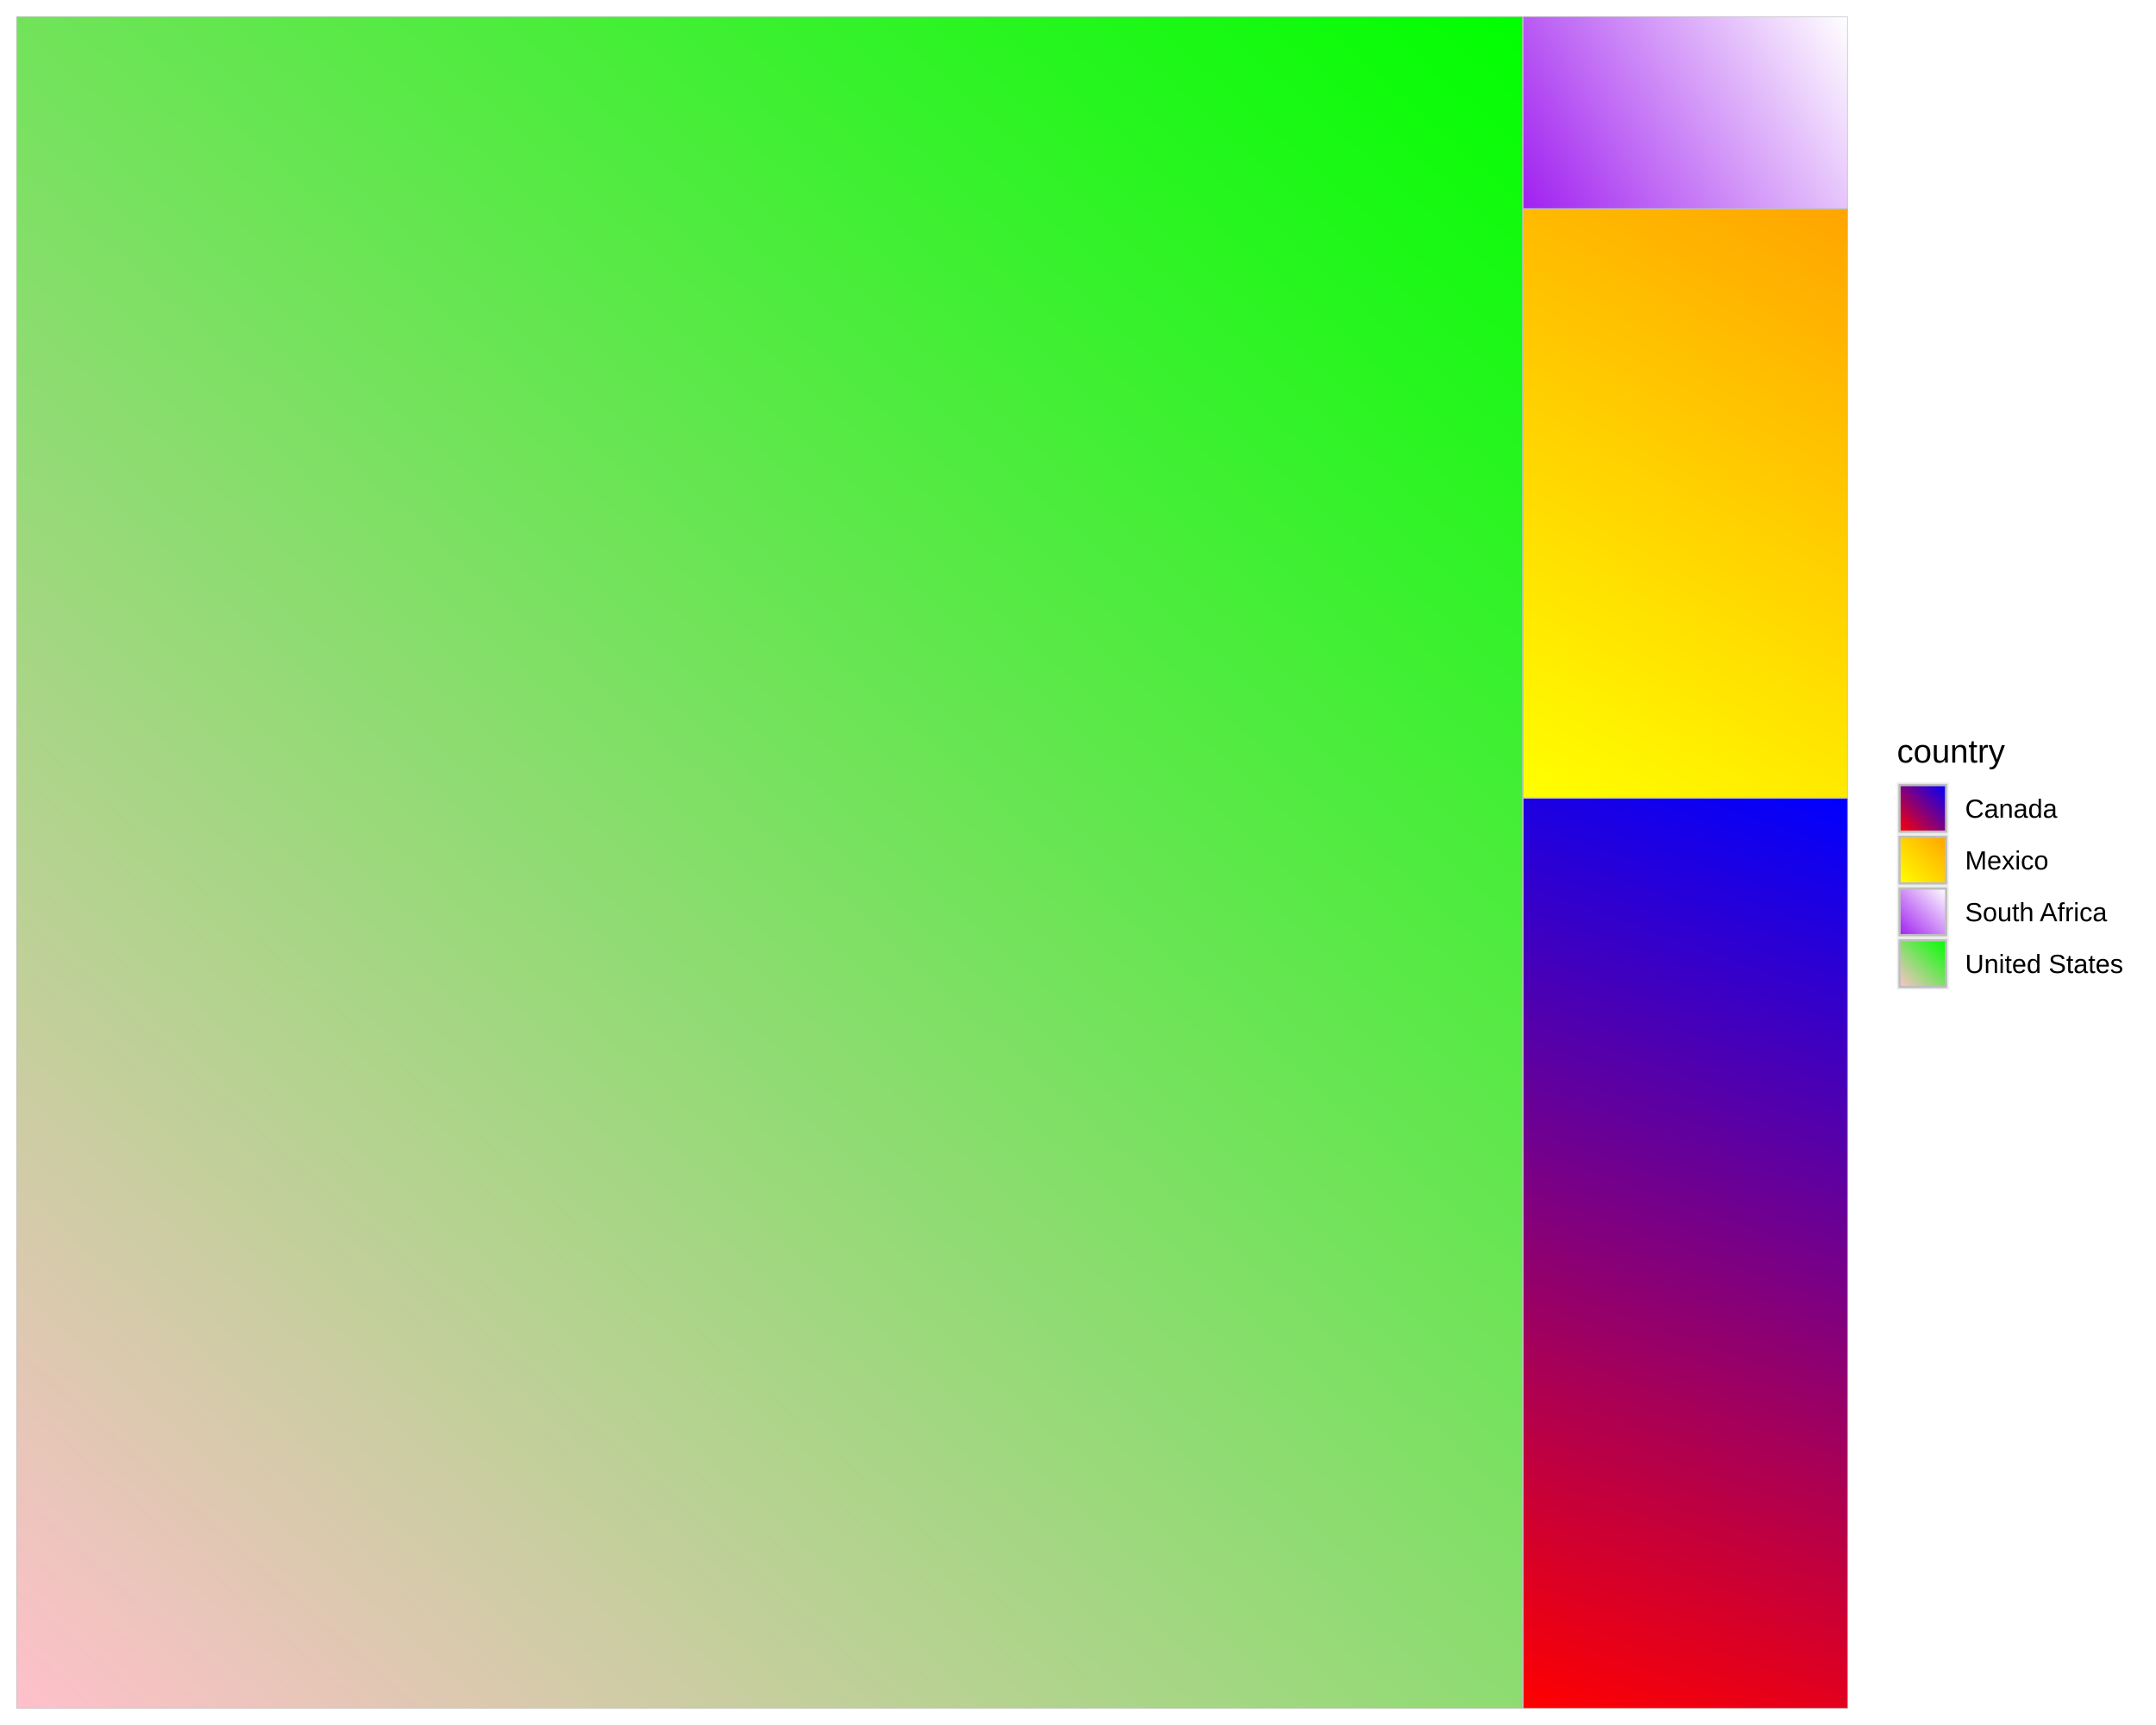
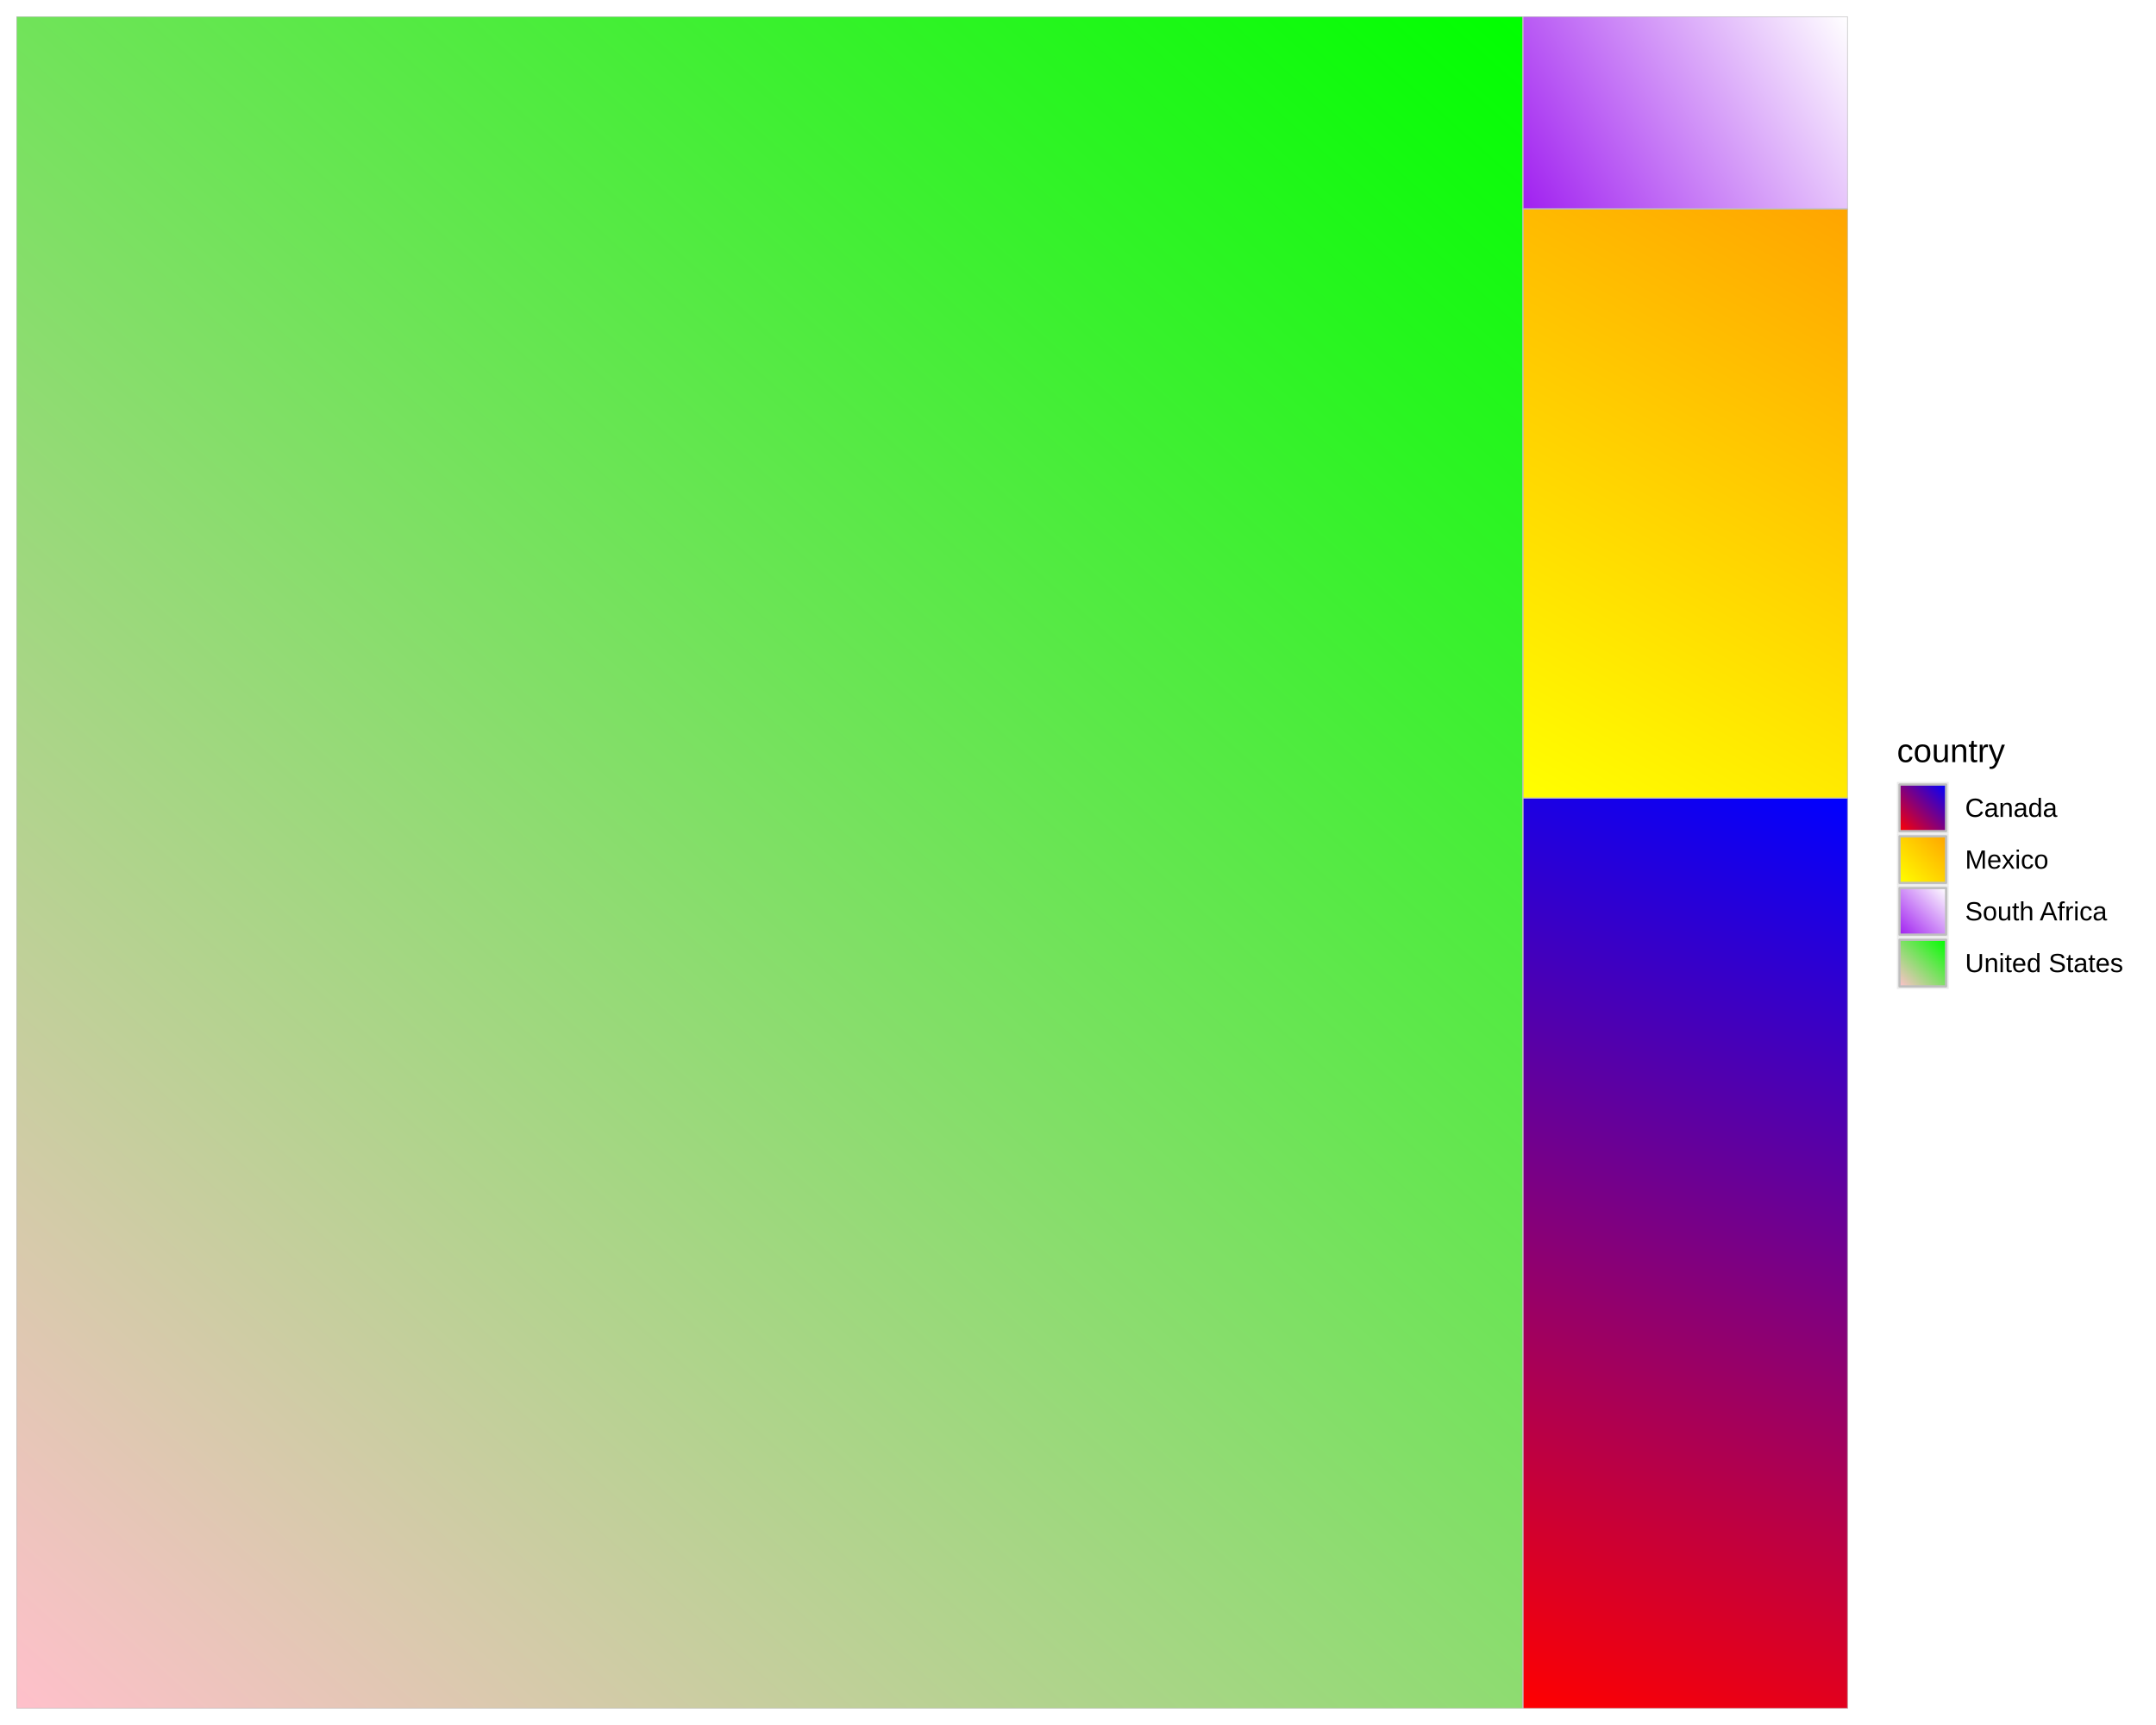
<svg xmlns="http://www.w3.org/2000/svg" width="720.00pt" height="576.00pt" viewBox="0 0 720.00 576.00">
  <g class="svglite">
    <defs>
      <style type="text/css">
    .svglite line, .svglite polyline, .svglite polygon, .svglite path, .svglite rect, .svglite circle {
      fill: none;
      stroke: #000000;
      stroke-linecap: round;
      stroke-linejoin: round;
      stroke-miterlimit: 10.00;
    }
    .svglite text {
      white-space: pre;
    }
    .svglite g.glyphgroup path {
      fill: inherit;
      stroke: none;
    }
  </style>
    </defs>
    <rect width="100%" height="100%" style="stroke: none; fill: #FFFFFF;" />
    <defs>
      <clipPath id="cpMC4wMHw3MjAuMDB8MC4wMHw1NzYuMDA=">
        <rect x="0.00" y="0.00" width="720.00" height="576.00" />
      </clipPath>
    </defs>
    <g clip-path="url(#cpMC4wMHw3MjAuMDB8MC4wMHw1NzYuMDA=)">
      <rect x="0.00" y="0.00" width="720.00" height="576.00" style="stroke-width: 1.07; stroke: #FFFFFF; fill: #FFFFFF;" />
    </g>
    <defs>
      <clipPath id="cpNS40OHw2MTcuMDV8NS40OHw1NzAuNTI=">
        <rect x="5.48" y="5.48" width="611.57" height="565.04" />
      </clipPath>
    </defs>
    <g clip-path="url(#cpNS40OHw2MTcuMDV8NS40OHw1NzAuNTI=)">
      <rect x="5.48" y="5.48" width="611.57" height="565.04" style="stroke-width: 1.07; stroke: none; fill: #EBEBEB;" />
    </g>
    <g clip-path="url(#cpMC4wMHw3MjAuMDB8MC4wMHw1NzYuMDA=)">
</g>
    <defs>
      <linearGradient id="pat-0" gradientUnits="userSpaceOnUse" spreadMethod="pad" x1="5.48" y1="570.52" x2="508.61" y2="5.48">
        <stop offset="0.00" stop-color="#FFC0CB" stop-opacity="1.00" />
        <stop offset="1.00" stop-color="#00FF00" stop-opacity="1.00" />
      </linearGradient>
    </defs>
    <g clip-path="url(#cpMC4wMHw3MjAuMDB8MC4wMHw1NzYuMDA=)">
</g>
    <g clip-path="url(#cpNS40OHw2MTcuMDV8NS40OHw1NzAuNTI=)">
      <polygon points="5.48,570.52 508.61,570.52 508.61,570.52 508.61,570.52 508.61,570.52 508.61,570.52 508.61,570.52 508.61,570.52 508.61,570.52 508.61,570.52 508.61,570.52 508.61,570.52 508.61,570.52 508.61,570.52 508.61,5.48 508.61,5.48 508.61,5.48 508.61,5.48 508.61,5.48 508.61,5.48 508.61,5.48 508.61,5.48 508.61,5.48 508.61,5.48 508.61,5.48 508.61,5.48 5.48,5.48 5.48,5.48 5.48,5.48 5.48,5.48 5.48,5.48 5.48,5.48 5.48,5.48 5.48,5.48 5.48,5.48 5.48,5.48 5.48,5.48 5.48,5.48 5.48,5.48 5.48,570.52 5.48,570.52 5.48,570.52 5.48,570.52 5.48,570.52 5.48,570.52 5.48,570.52 5.48,570.52 5.48,570.52 5.48,570.52 5.48,570.52 5.48,570.52 " style="stroke-width: 0.38; stroke: #BEBEBE; fill: url(#pat-0);" />
    </g>
    <g clip-path="url(#cpMC4wMHw3MjAuMDB8MC4wMHw1NzYuMDA=)">
</g>
    <defs>
      <linearGradient id="pat-1" gradientUnits="userSpaceOnUse" spreadMethod="pad" x1="508.61" y1="570.52" x2="617.05" y2="266.47">
        <stop offset="0.00" stop-color="#FF0000" stop-opacity="1.00" />
        <stop offset="1.00" stop-color="#0000FF" stop-opacity="1.00" />
      </linearGradient>
    </defs>
    <g clip-path="url(#cpMC4wMHw3MjAuMDB8MC4wMHw1NzYuMDA=)">
</g>
    <g clip-path="url(#cpNS40OHw2MTcuMDV8NS40OHw1NzAuNTI=)">
      <polygon points="508.61,570.52 617.05,570.52 617.05,570.52 617.05,570.52 617.05,570.52 617.05,570.52 617.05,570.52 617.05,570.52 617.05,570.52 617.05,570.52 617.05,570.52 617.05,570.52 617.05,570.52 617.05,570.52 617.05,266.47 617.05,266.47 617.05,266.47 617.05,266.47 617.05,266.47 617.05,266.47 617.05,266.47 617.05,266.47 617.05,266.47 617.05,266.47 617.05,266.47 617.05,266.47 508.61,266.47 508.61,266.47 508.61,266.47 508.61,266.47 508.61,266.47 508.61,266.47 508.61,266.47 508.61,266.47 508.61,266.47 508.61,266.47 508.61,266.47 508.61,266.47 508.61,266.47 508.61,570.52 508.61,570.52 508.61,570.52 508.61,570.52 508.61,570.52 508.61,570.52 508.61,570.52 508.61,570.52 508.61,570.52 508.61,570.52 508.61,570.52 508.61,570.52 " style="stroke-width: 0.38; stroke: #BEBEBE; fill: url(#pat-1);" />
    </g>
    <g clip-path="url(#cpMC4wMHw3MjAuMDB8MC4wMHw1NzYuMDA=)">
</g>
    <defs>
      <linearGradient id="pat-2" gradientUnits="userSpaceOnUse" spreadMethod="pad" x1="508.61" y1="266.47" x2="617.05" y2="69.72">
        <stop offset="0.00" stop-color="#FFFF00" stop-opacity="1.00" />
        <stop offset="1.00" stop-color="#FFA500" stop-opacity="1.00" />
      </linearGradient>
    </defs>
    <g clip-path="url(#cpMC4wMHw3MjAuMDB8MC4wMHw1NzYuMDA=)">
</g>
    <g clip-path="url(#cpNS40OHw2MTcuMDV8NS40OHw1NzAuNTI=)">
      <polygon points="508.61,266.47 617.05,266.47 617.05,266.47 617.05,266.47 617.05,266.47 617.05,266.47 617.05,266.47 617.05,266.47 617.05,266.47 617.05,266.47 617.05,266.47 617.05,266.47 617.05,266.47 617.05,266.47 617.05,69.72 617.05,69.72 617.05,69.72 617.05,69.72 617.05,69.72 617.05,69.72 617.05,69.72 617.05,69.72 617.05,69.72 617.05,69.72 617.05,69.72 617.05,69.72 508.61,69.72 508.61,69.72 508.61,69.72 508.61,69.72 508.61,69.72 508.61,69.72 508.61,69.72 508.61,69.72 508.61,69.72 508.61,69.72 508.61,69.72 508.61,69.72 508.61,69.72 508.61,266.47 508.61,266.47 508.61,266.47 508.61,266.47 508.61,266.47 508.61,266.47 508.61,266.47 508.61,266.47 508.61,266.47 508.61,266.47 508.61,266.47 508.61,266.47 " style="stroke-width: 0.38; stroke: #BEBEBE; fill: url(#pat-2);" />
    </g>
    <g clip-path="url(#cpMC4wMHw3MjAuMDB8MC4wMHw1NzYuMDA=)">
</g>
    <defs>
      <linearGradient id="pat-3" gradientUnits="userSpaceOnUse" spreadMethod="pad" x1="508.61" y1="69.72" x2="617.05" y2="5.48">
        <stop offset="0.00" stop-color="#A020F0" stop-opacity="1.00" />
        <stop offset="1.00" stop-color="#FFFFFF" stop-opacity="1.00" />
      </linearGradient>
    </defs>
    <g clip-path="url(#cpMC4wMHw3MjAuMDB8MC4wMHw1NzYuMDA=)">
</g>
    <g clip-path="url(#cpNS40OHw2MTcuMDV8NS40OHw1NzAuNTI=)">
      <polygon points="508.61,69.72 617.05,69.72 617.05,69.72 617.05,69.72 617.05,69.72 617.05,69.72 617.05,69.72 617.05,69.72 617.05,69.72 617.05,69.72 617.05,69.72 617.05,69.72 617.05,69.72 617.05,69.72 617.05,5.48 617.05,5.48 617.05,5.48 617.05,5.48 617.05,5.48 617.05,5.48 617.05,5.48 617.05,5.48 617.05,5.48 617.05,5.48 617.05,5.48 617.05,5.48 508.61,5.48 508.61,5.48 508.61,5.48 508.61,5.48 508.61,5.48 508.61,5.48 508.61,5.48 508.61,5.48 508.61,5.48 508.61,5.48 508.61,5.48 508.61,5.48 508.61,5.48 508.61,69.72 508.61,69.72 508.61,69.72 508.61,69.72 508.61,69.72 508.61,69.72 508.61,69.72 508.61,69.72 508.61,69.72 508.61,69.72 508.61,69.72 508.61,69.72 " style="stroke-width: 0.38; stroke: #BEBEBE; fill: url(#pat-3);" />
    </g>
    <g clip-path="url(#cpMC4wMHw3MjAuMDB8MC4wMHw1NzYuMDA=)">
-       <rect x="628.01" y="240.12" width="86.52" height="95.75" style="stroke-width: 1.07; stroke: none; fill: #FFFFFF;" />
-       <text x="633.48" y="254.64" style="font-size: 11.00px; font-family: &quot;Arial&quot;;" textLength="36.09px" lengthAdjust="spacingAndGlyphs">country</text>
-       <rect x="633.48" y="261.28" width="17.28" height="17.28" style="stroke-width: 1.07; stroke: none; fill: #EBEBEB;" />
+       <rect x="628.01" y="240.30" width="86.52" height="95.41" style="stroke-width: 1.07; stroke: none; fill: #FFFFFF;" />
+       <text x="633.48" y="254.48" style="font-size: 11.00px; font-family: &quot;Liberation Sans&quot;;" textLength="36.09px" lengthAdjust="spacingAndGlyphs">country</text>
+       <rect x="633.48" y="261.10" width="17.28" height="17.28" style="stroke-width: 1.07; stroke: none; fill: #EBEBEB;" />
    </g>
    <defs>
-       <linearGradient id="pat-4" gradientUnits="userSpaceOnUse" spreadMethod="pad" x1="634.35" y1="277.69" x2="649.90" y2="262.14">
+       <linearGradient id="pat-4" gradientUnits="userSpaceOnUse" spreadMethod="pad" x1="634.35" y1="277.52" x2="649.90" y2="261.97">
        <stop offset="0.00" stop-color="#FF0000" stop-opacity="1.00" />
        <stop offset="1.00" stop-color="#0000FF" stop-opacity="1.00" />
      </linearGradient>
    </defs>
    <g clip-path="url(#cpMC4wMHw3MjAuMDB8MC4wMHw1NzYuMDA=)">
-       <polygon points="634.35,277.69 649.90,277.69 649.90,277.69 649.90,277.69 649.90,277.69 649.90,277.69 649.90,277.69 649.90,277.69 649.90,277.69 649.90,277.69 649.90,277.69 649.90,277.69 649.90,277.69 649.90,277.69 649.90,262.14 649.90,262.14 649.90,262.14 649.90,262.14 649.90,262.14 649.90,262.14 649.90,262.14 649.90,262.14 649.90,262.14 649.90,262.14 649.90,262.14 649.90,262.14 634.35,262.14 634.35,262.14 634.35,262.14 634.35,262.14 634.35,262.14 634.35,262.14 634.35,262.14 634.35,262.14 634.35,262.14 634.35,262.14 634.35,262.14 634.35,262.14 634.35,262.14 634.35,277.69 634.35,277.69 634.35,277.69 634.35,277.69 634.35,277.69 634.35,277.69 634.35,277.69 634.35,277.69 634.35,277.69 634.35,277.69 634.35,277.69 634.35,277.69 " style="stroke-width: 0.75; stroke: #BEBEBE; fill: url(#pat-4);" />
-       <rect x="633.48" y="278.56" width="17.28" height="17.28" style="stroke-width: 1.07; stroke: none; fill: #EBEBEB;" />
+       <polygon points="634.35,277.52 649.90,277.52 649.90,277.52 649.90,277.52 649.90,277.52 649.90,277.52 649.90,277.52 649.90,277.52 649.90,277.52 649.90,277.52 649.90,277.52 649.90,277.52 649.90,277.52 649.90,277.52 649.90,261.97 649.90,261.97 649.90,261.97 649.90,261.97 649.90,261.97 649.90,261.97 649.90,261.97 649.90,261.97 649.90,261.97 649.90,261.97 649.90,261.97 649.90,261.97 634.35,261.97 634.35,261.97 634.35,261.97 634.35,261.97 634.35,261.97 634.35,261.97 634.35,261.97 634.35,261.97 634.35,261.97 634.35,261.97 634.35,261.97 634.35,261.97 634.35,261.97 634.35,277.52 634.35,277.52 634.35,277.52 634.35,277.52 634.35,277.52 634.35,277.52 634.35,277.52 634.35,277.52 634.35,277.52 634.35,277.52 634.35,277.52 634.35,277.52 " style="stroke-width: 0.75; stroke: #BEBEBE; fill: url(#pat-4);" />
+       <rect x="633.48" y="278.38" width="17.28" height="17.28" style="stroke-width: 1.07; stroke: none; fill: #EBEBEB;" />
    </g>
    <defs>
-       <linearGradient id="pat-5" gradientUnits="userSpaceOnUse" spreadMethod="pad" x1="634.35" y1="294.97" x2="649.90" y2="279.42">
+       <linearGradient id="pat-5" gradientUnits="userSpaceOnUse" spreadMethod="pad" x1="634.35" y1="294.80" x2="649.90" y2="279.25">
        <stop offset="0.00" stop-color="#FFFF00" stop-opacity="1.00" />
        <stop offset="1.00" stop-color="#FFA500" stop-opacity="1.00" />
      </linearGradient>
    </defs>
    <g clip-path="url(#cpMC4wMHw3MjAuMDB8MC4wMHw1NzYuMDA=)">
-       <polygon points="634.35,294.97 649.90,294.97 649.90,294.97 649.90,294.97 649.90,294.97 649.90,294.97 649.90,294.97 649.90,294.97 649.90,294.97 649.90,294.97 649.90,294.97 649.90,294.97 649.90,294.97 649.90,294.97 649.90,279.42 649.90,279.42 649.90,279.42 649.90,279.42 649.90,279.42 649.90,279.42 649.90,279.42 649.90,279.42 649.90,279.42 649.90,279.42 649.90,279.42 649.90,279.42 634.35,279.42 634.35,279.42 634.35,279.42 634.35,279.42 634.35,279.42 634.35,279.42 634.35,279.42 634.35,279.42 634.35,279.42 634.35,279.42 634.35,279.42 634.35,279.42 634.35,279.42 634.35,294.97 634.35,294.97 634.35,294.97 634.35,294.97 634.35,294.97 634.35,294.97 634.35,294.97 634.35,294.97 634.35,294.97 634.35,294.97 634.35,294.97 634.35,294.97 " style="stroke-width: 0.75; stroke: #BEBEBE; fill: url(#pat-5);" />
-       <rect x="633.48" y="295.84" width="17.28" height="17.28" style="stroke-width: 1.07; stroke: none; fill: #EBEBEB;" />
+       <polygon points="634.35,294.80 649.90,294.80 649.90,294.80 649.90,294.80 649.90,294.80 649.90,294.80 649.90,294.80 649.90,294.80 649.90,294.80 649.90,294.80 649.90,294.80 649.90,294.80 649.90,294.80 649.90,294.80 649.90,279.25 649.90,279.25 649.90,279.25 649.90,279.25 649.90,279.25 649.90,279.25 649.90,279.25 649.90,279.25 649.90,279.25 649.90,279.25 649.90,279.25 649.90,279.25 634.35,279.25 634.35,279.25 634.35,279.25 634.35,279.25 634.35,279.25 634.35,279.25 634.35,279.25 634.35,279.25 634.35,279.25 634.35,279.25 634.35,279.25 634.35,279.25 634.35,279.25 634.35,294.80 634.35,294.80 634.35,294.80 634.35,294.80 634.35,294.80 634.35,294.80 634.35,294.80 634.35,294.80 634.35,294.80 634.35,294.80 634.35,294.80 634.35,294.80 " style="stroke-width: 0.75; stroke: #BEBEBE; fill: url(#pat-5);" />
+       <rect x="633.48" y="295.66" width="17.28" height="17.28" style="stroke-width: 1.07; stroke: none; fill: #EBEBEB;" />
    </g>
    <defs>
-       <linearGradient id="pat-6" gradientUnits="userSpaceOnUse" spreadMethod="pad" x1="634.35" y1="312.25" x2="649.90" y2="296.70">
+       <linearGradient id="pat-6" gradientUnits="userSpaceOnUse" spreadMethod="pad" x1="634.35" y1="312.08" x2="649.90" y2="296.53">
        <stop offset="0.00" stop-color="#A020F0" stop-opacity="1.00" />
        <stop offset="1.00" stop-color="#FFFFFF" stop-opacity="1.00" />
      </linearGradient>
    </defs>
    <g clip-path="url(#cpMC4wMHw3MjAuMDB8MC4wMHw1NzYuMDA=)">
-       <polygon points="634.35,312.25 649.90,312.25 649.90,312.25 649.90,312.25 649.90,312.25 649.90,312.25 649.90,312.25 649.90,312.25 649.90,312.25 649.90,312.25 649.90,312.25 649.90,312.25 649.90,312.25 649.90,312.25 649.90,296.70 649.90,296.70 649.90,296.70 649.90,296.70 649.90,296.70 649.90,296.70 649.90,296.70 649.90,296.70 649.90,296.70 649.90,296.70 649.90,296.70 649.90,296.70 634.35,296.70 634.35,296.70 634.35,296.70 634.35,296.70 634.35,296.70 634.35,296.70 634.35,296.70 634.35,296.70 634.35,296.70 634.35,296.70 634.35,296.70 634.35,296.70 634.35,296.70 634.35,312.25 634.35,312.25 634.35,312.25 634.35,312.25 634.35,312.25 634.35,312.25 634.35,312.25 634.35,312.25 634.35,312.25 634.35,312.25 634.35,312.25 634.35,312.25 " style="stroke-width: 0.75; stroke: #BEBEBE; fill: url(#pat-6);" />
-       <rect x="633.48" y="313.12" width="17.28" height="17.28" style="stroke-width: 1.07; stroke: none; fill: #EBEBEB;" />
+       <polygon points="634.35,312.08 649.90,312.08 649.90,312.08 649.90,312.08 649.90,312.08 649.90,312.08 649.90,312.08 649.90,312.08 649.90,312.08 649.90,312.08 649.90,312.08 649.90,312.08 649.90,312.08 649.90,312.08 649.90,296.53 649.90,296.53 649.90,296.53 649.90,296.53 649.90,296.53 649.90,296.53 649.90,296.53 649.90,296.53 649.90,296.53 649.90,296.53 649.90,296.53 649.90,296.53 634.35,296.53 634.35,296.53 634.35,296.53 634.35,296.53 634.35,296.53 634.35,296.53 634.35,296.53 634.35,296.53 634.35,296.53 634.35,296.53 634.35,296.53 634.35,296.53 634.35,296.53 634.35,312.08 634.35,312.08 634.35,312.08 634.35,312.08 634.35,312.08 634.35,312.08 634.35,312.08 634.35,312.08 634.35,312.08 634.35,312.08 634.35,312.08 634.35,312.08 " style="stroke-width: 0.75; stroke: #BEBEBE; fill: url(#pat-6);" />
+       <rect x="633.48" y="312.94" width="17.28" height="17.28" style="stroke-width: 1.07; stroke: none; fill: #EBEBEB;" />
    </g>
    <defs>
-       <linearGradient id="pat-7" gradientUnits="userSpaceOnUse" spreadMethod="pad" x1="634.35" y1="329.53" x2="649.90" y2="313.98">
+       <linearGradient id="pat-7" gradientUnits="userSpaceOnUse" spreadMethod="pad" x1="634.35" y1="329.36" x2="649.90" y2="313.81">
        <stop offset="0.00" stop-color="#FFC0CB" stop-opacity="1.00" />
        <stop offset="1.00" stop-color="#00FF00" stop-opacity="1.00" />
      </linearGradient>
    </defs>
    <g clip-path="url(#cpMC4wMHw3MjAuMDB8MC4wMHw1NzYuMDA=)">
-       <polygon points="634.35,329.53 649.90,329.53 649.90,329.53 649.90,329.53 649.90,329.53 649.90,329.53 649.90,329.53 649.90,329.53 649.90,329.53 649.90,329.53 649.90,329.53 649.90,329.53 649.90,329.53 649.90,329.53 649.90,313.98 649.90,313.98 649.90,313.98 649.90,313.98 649.90,313.98 649.90,313.98 649.90,313.98 649.90,313.98 649.90,313.98 649.90,313.98 649.90,313.98 649.90,313.98 634.35,313.98 634.35,313.98 634.35,313.98 634.35,313.98 634.35,313.98 634.35,313.98 634.35,313.98 634.35,313.98 634.35,313.98 634.35,313.98 634.35,313.98 634.35,313.98 634.35,313.98 634.35,329.53 634.35,329.53 634.35,329.53 634.35,329.53 634.35,329.53 634.35,329.53 634.35,329.53 634.35,329.53 634.35,329.53 634.35,329.53 634.35,329.53 634.35,329.53 " style="stroke-width: 0.75; stroke: #BEBEBE; fill: url(#pat-7);" />
-       <text x="656.24" y="273.07" style="font-size: 8.80px; font-family: &quot;Arial&quot;;" textLength="30.81px" lengthAdjust="spacingAndGlyphs">Canada</text>
-       <text x="656.24" y="290.35" style="font-size: 8.80px; font-family: &quot;Arial&quot;;" textLength="27.88px" lengthAdjust="spacingAndGlyphs">Mexico</text>
-       <text x="656.24" y="307.63" style="font-size: 8.80px; font-family: &quot;Arial&quot;;" textLength="47.42px" lengthAdjust="spacingAndGlyphs">South Africa</text>
-       <text x="656.24" y="324.91" style="font-size: 8.80px; font-family: &quot;Arial&quot;;" textLength="52.80px" lengthAdjust="spacingAndGlyphs">United States</text>
+       <polygon points="634.35,329.36 649.90,329.36 649.90,329.36 649.90,329.36 649.90,329.36 649.90,329.36 649.90,329.36 649.90,329.36 649.90,329.36 649.90,329.36 649.90,329.36 649.90,329.36 649.90,329.36 649.90,329.36 649.90,313.81 649.90,313.81 649.90,313.81 649.90,313.81 649.90,313.81 649.90,313.81 649.90,313.81 649.90,313.81 649.90,313.81 649.90,313.81 649.90,313.81 649.90,313.81 634.35,313.81 634.35,313.81 634.35,313.81 634.35,313.81 634.35,313.81 634.35,313.81 634.35,313.81 634.35,313.81 634.35,313.81 634.35,313.81 634.35,313.81 634.35,313.81 634.35,313.81 634.35,329.36 634.35,329.36 634.35,329.36 634.35,329.36 634.35,329.36 634.35,329.36 634.35,329.36 634.35,329.36 634.35,329.36 634.35,329.36 634.35,329.36 634.35,329.36 " style="stroke-width: 0.75; stroke: #BEBEBE; fill: url(#pat-7);" />
+       <text x="656.24" y="272.77" style="font-size: 8.80px; font-family: &quot;Liberation Sans&quot;;" textLength="30.81px" lengthAdjust="spacingAndGlyphs">Canada</text>
+       <text x="656.24" y="290.05" style="font-size: 8.80px; font-family: &quot;Liberation Sans&quot;;" textLength="27.88px" lengthAdjust="spacingAndGlyphs">Mexico</text>
+       <text x="656.24" y="307.33" style="font-size: 8.80px; font-family: &quot;Liberation Sans&quot;;" textLength="47.42px" lengthAdjust="spacingAndGlyphs">South Africa</text>
+       <text x="656.24" y="324.61" style="font-size: 8.80px; font-family: &quot;Liberation Sans&quot;;" textLength="52.80px" lengthAdjust="spacingAndGlyphs">United States</text>
    </g>
  </g>
</svg>
